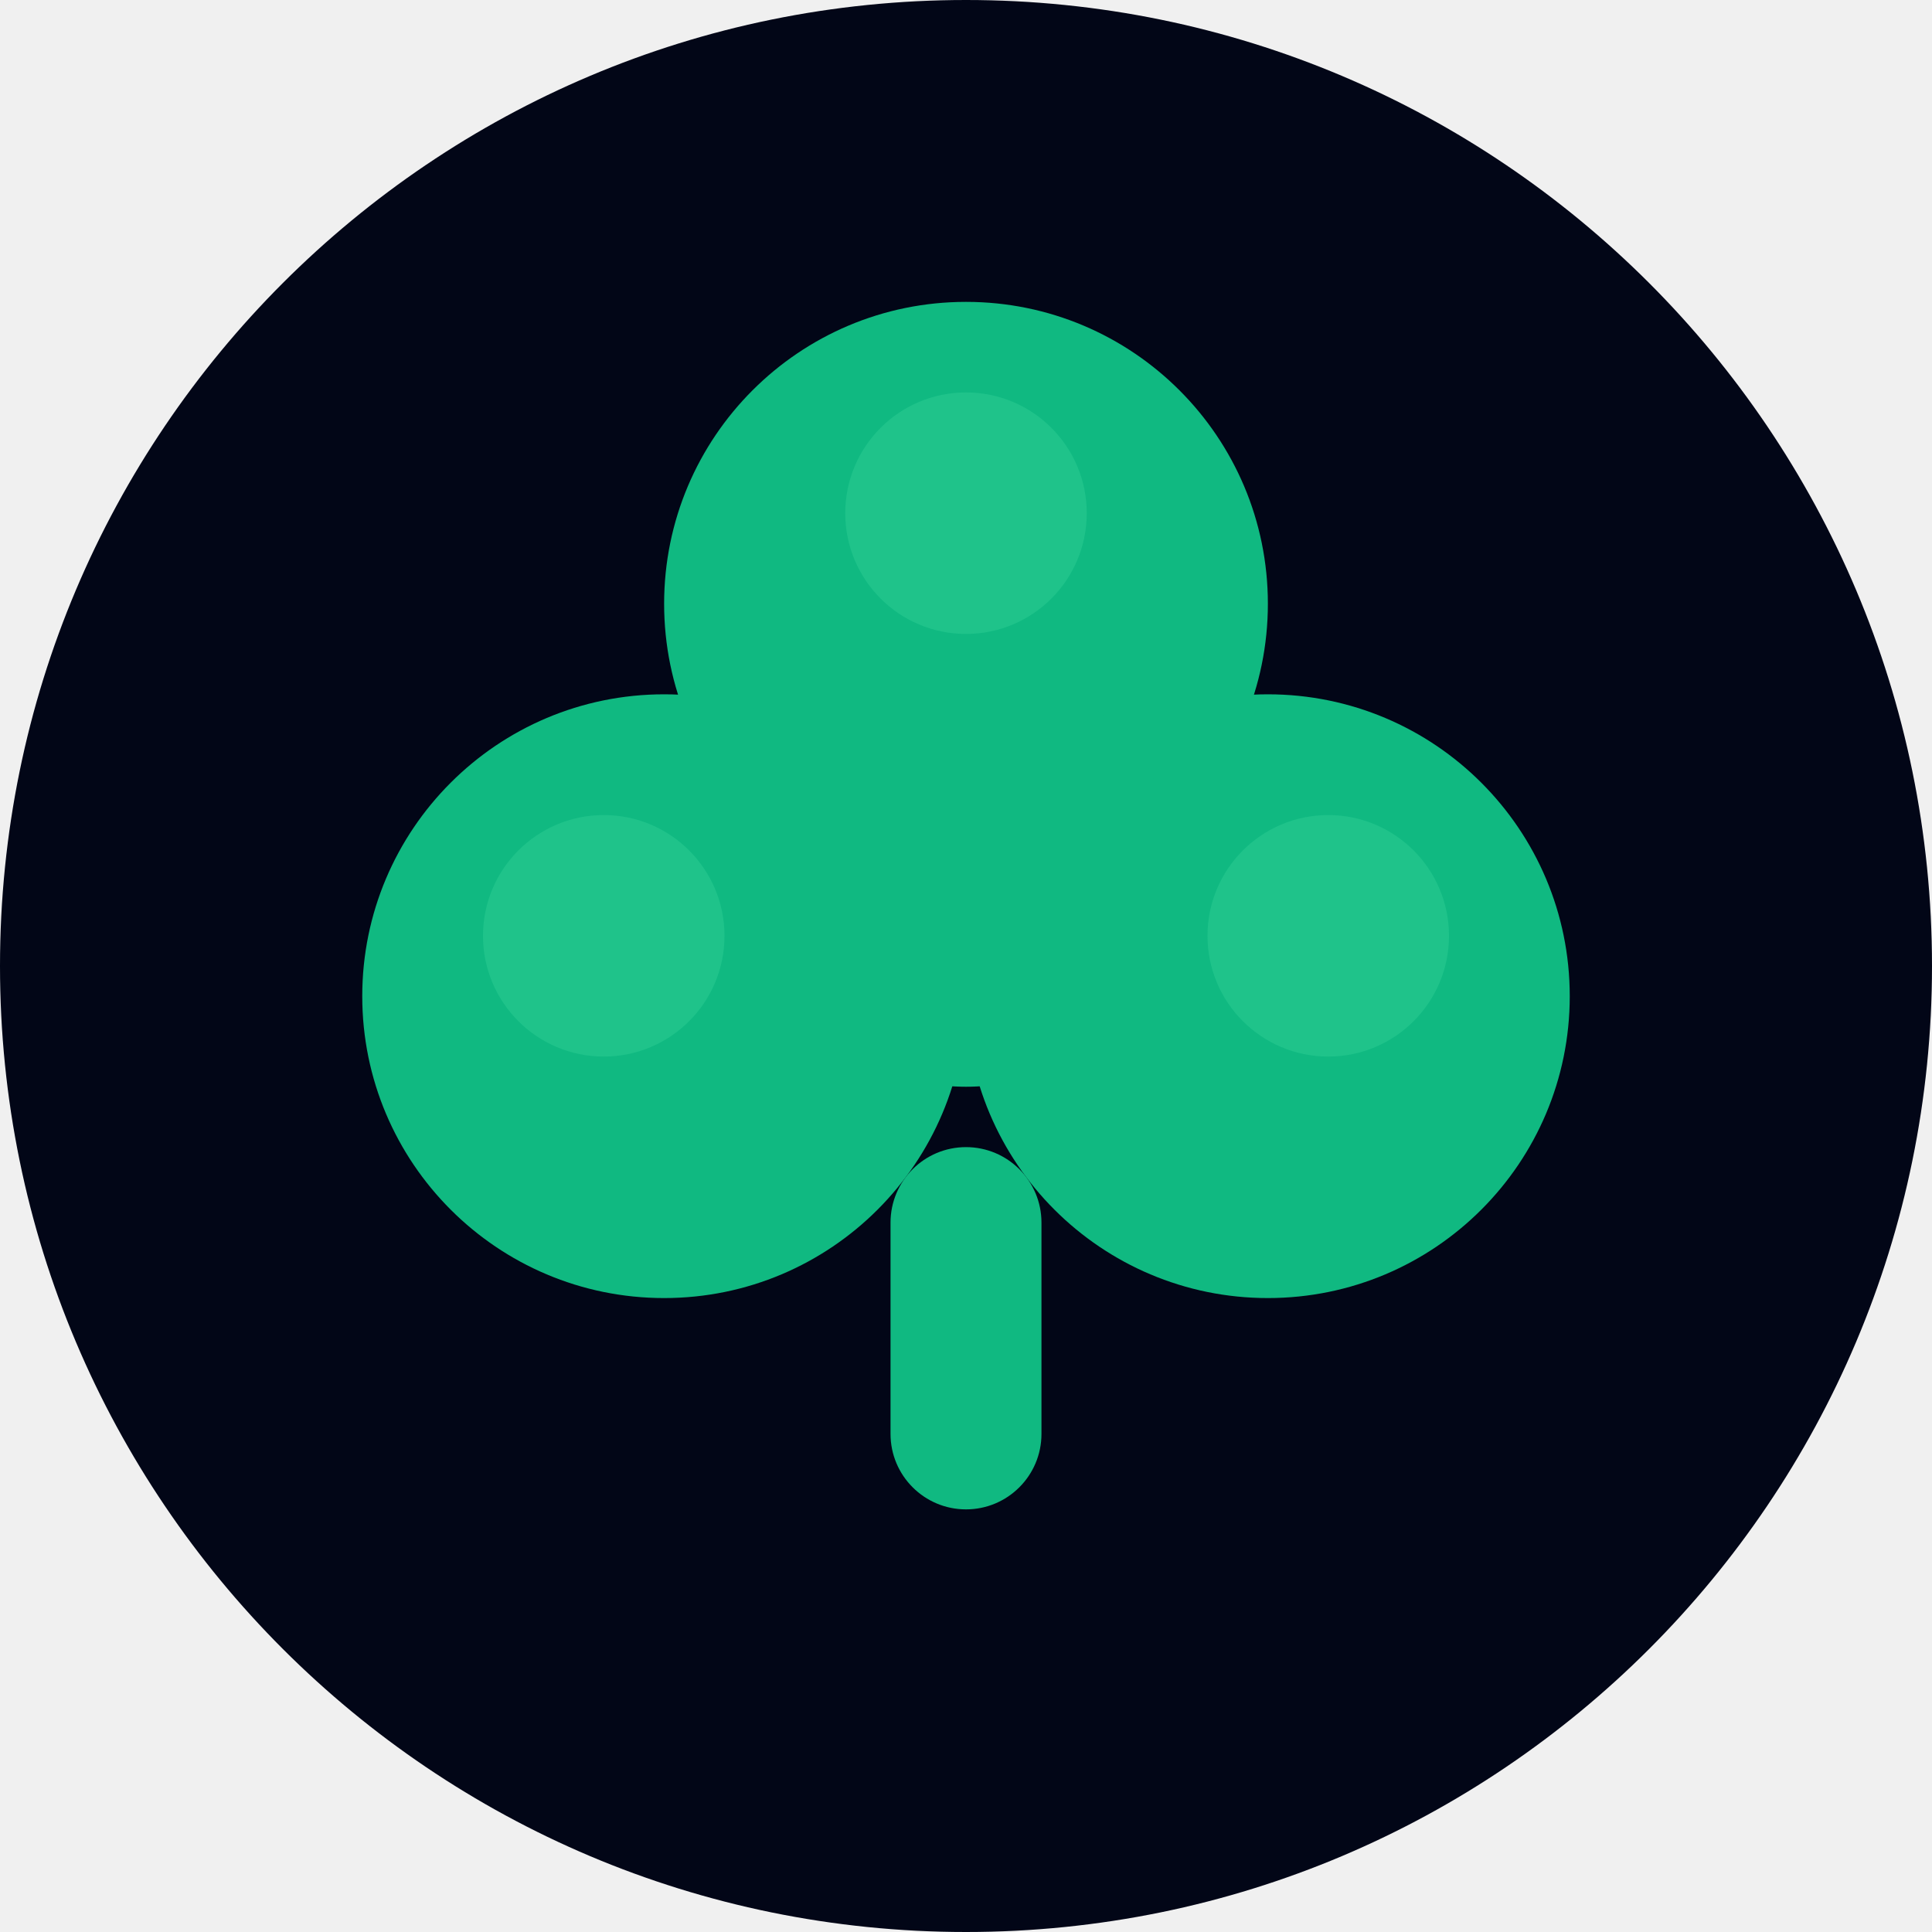
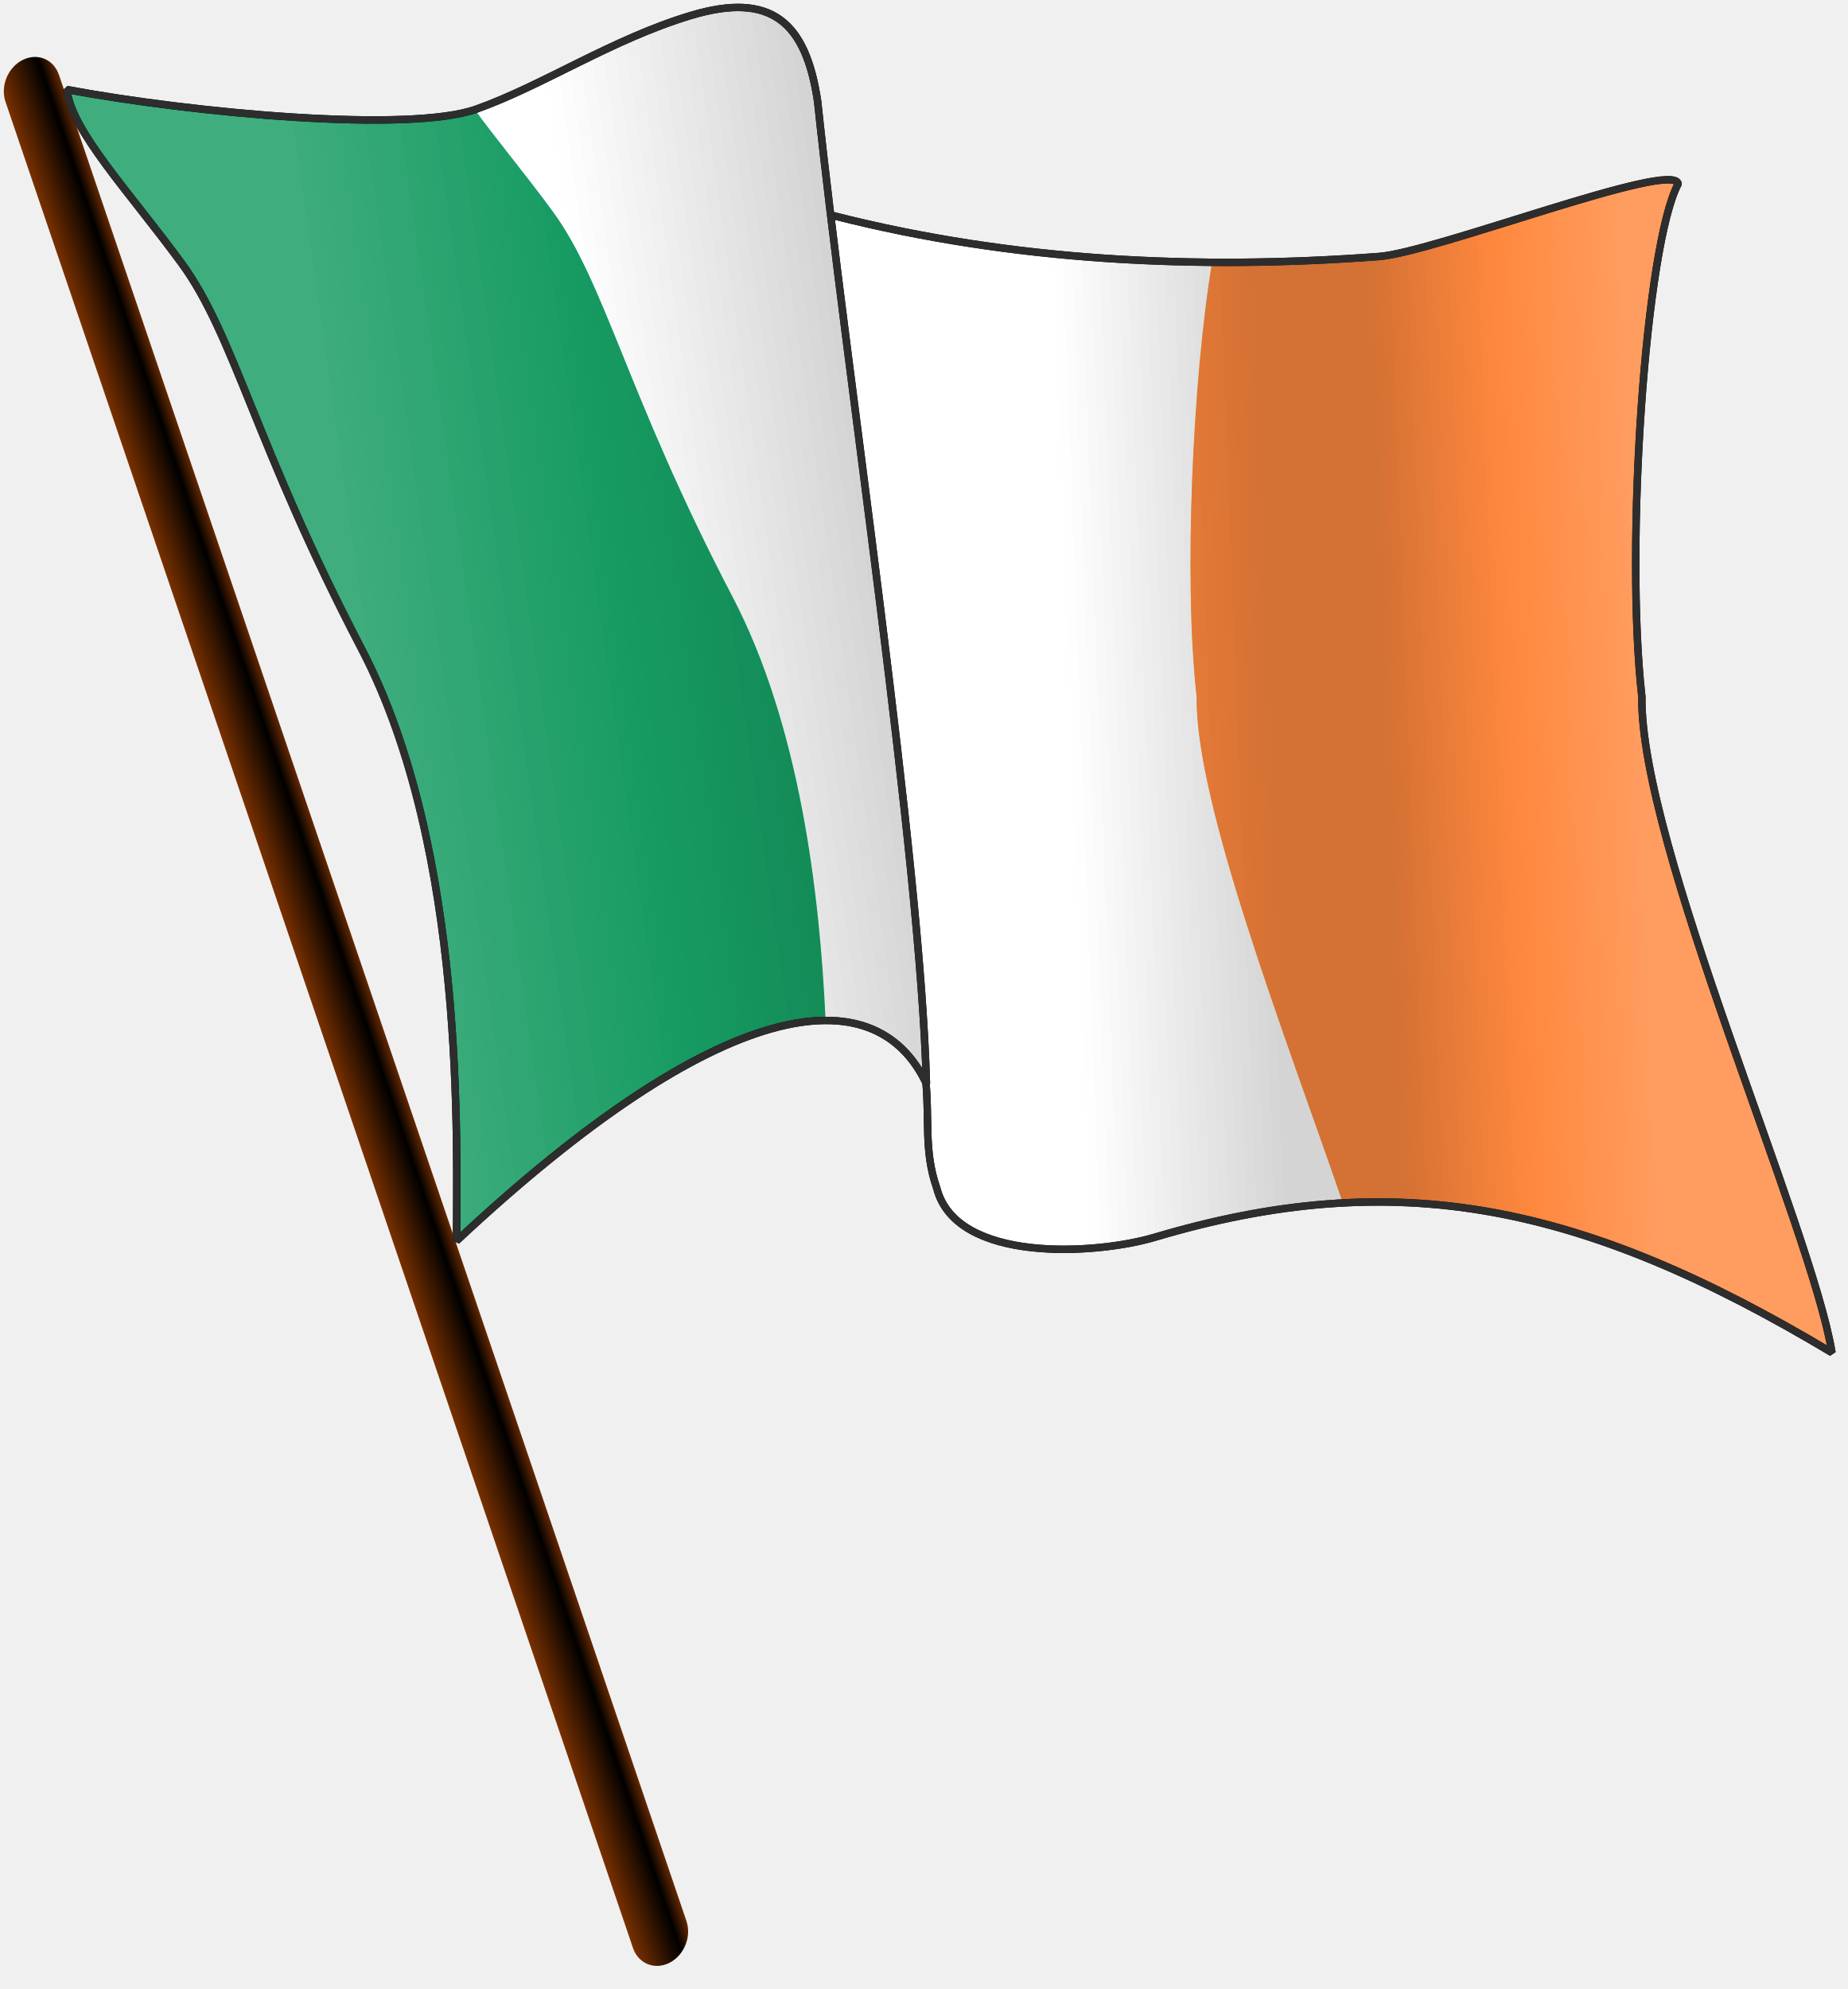
- <svg xmlns="http://www.w3.org/2000/svg" viewBox="0 0 64 64" width="64" height="64">
-   <circle cx="32" cy="32" r="32" fill="#020617" />
-   <circle cx="32" cy="20" r="10" fill="#10b981" />
-   <circle cx="22" cy="33" r="10" fill="#10b981" />
-   <circle cx="42" cy="33" r="10" fill="#10b981" />
-   <circle cx="32" cy="29" r="7" fill="#10b981" />
-   <rect x="29.5" y="38" width="5" height="12" rx="2.5" fill="#10b981" />
-   <circle cx="32" cy="17" r="4" fill="#34d399" opacity="0.4" />
-   <circle cx="20" cy="31" r="4" fill="#34d399" opacity="0.4" />
-   <circle cx="44" cy="31" r="4" fill="#34d399" opacity="0.4" />
+ <svg xmlns="http://www.w3.org/2000/svg" width="249" height="268" viewBox="0 0 249 268" fill="none">
+   <g clip-path="url(#clip0_212_685)">
+     <path d="M7.945 10.087C7.228 7.977 5.034 7.08 3.045 8.083C1.055 9.085 0.024 11.608 0.741 13.717L85.296 262.475C86.013 264.584 88.207 265.481 90.197 264.479C92.186 263.476 93.218 260.953 92.501 258.844L7.945 10.087Z" fill="url(#paint0_linear_212_685)" />
+     <path fill-rule="evenodd" clip-rule="evenodd" d="M105.216 25.346C102.913 -1.358 101.689 26.714 112.414 29.089C136.399 35.185 161.216 36.403 185.832 34.56C193.346 33.997 225.616 21.471 226.14 24.771C221.754 32.972 218.938 73.347 221.245 93.87C220.986 113.789 244.075 165.364 246.869 182.259C213.136 162.066 188.13 157.038 155.601 166.712C147.648 169.077 128.835 170.241 126.234 160.09C124.434 154.907 125.337 150.951 124.688 144.83C122.829 127.291 125.767 152.348 121.627 135.905C118.647 124.067 115.776 108.147 113.261 91.609C109.537 67.123 106.591 41.285 105.216 25.346Z" fill="url(#paint1_linear_212_685)" stroke="url(#paint2_radial_212_685)" stroke-linejoin="bevel" />
+     <g style="mix-blend-mode:overlay">
+       <path d="M226.139 24.773C225.615 21.473 193.345 33.999 185.831 34.562C178.34 35.123 170.83 35.4 163.331 35.343C160.706 51.008 159.485 78.217 161.244 93.872C161.056 108.367 173.231 139.625 180.952 162.084C202.471 160.929 222.368 167.595 246.868 182.261C244.074 165.366 220.985 113.791 221.244 93.872C218.937 73.35 221.753 32.974 226.139 24.773Z" fill="#FF883E" />
+     </g>
+     <g style="mix-blend-mode:overlay">
+       <path d="M126.233 160.092C128.834 170.242 147.647 169.079 155.6 166.714C164.503 164.066 172.843 162.52 180.952 162.084C173.231 139.625 161.056 108.367 161.244 93.872C159.485 78.217 160.706 51.008 163.331 35.343C146.187 35.212 129.099 33.332 112.413 29.091C108.13 28.143 105.752 23.095 104.588 19.075C104.781 20.704 104.993 22.771 105.215 25.348C106.59 41.287 109.536 67.125 113.26 91.611C115.775 108.148 118.646 124.069 121.626 135.907C125.766 152.35 122.828 127.293 124.687 144.832C125.336 150.953 124.433 154.909 126.233 160.092Z" fill="white" />
+     </g>
+     <path fill-rule="evenodd" clip-rule="evenodd" d="M105.215 25.348C102.912 -1.356 101.688 26.716 112.413 29.091C136.398 35.187 161.215 36.405 185.831 34.562C193.345 33.999 225.615 21.473 226.139 24.773C221.753 32.974 218.937 73.35 221.244 93.872C220.985 113.791 244.074 165.366 246.868 182.261C213.135 162.068 188.129 157.04 155.6 166.714C147.647 169.079 128.834 170.242 126.233 160.092C124.433 154.909 125.336 150.953 124.687 144.832C122.828 127.293 125.766 152.35 121.626 135.907C118.646 124.069 115.775 108.148 113.26 91.611C109.536 67.125 106.59 41.287 105.215 25.348Z" stroke="#2D2D2D" stroke-linejoin="bevel" />
+     <path fill-rule="evenodd" clip-rule="evenodd" d="M9.001 12.066C26.286 15.285 55.178 17.908 64.173 14.713C73.167 11.517 82.464 5.288 93.082 2.09C104.005 -1.199 108.621 3.05 110.183 13.695C114.04 50.179 124.023 115.169 124.841 146.025C117.92 131.374 97.162 133.87 61.526 167.198C61.499 154.741 62.934 114.63 48.7 87.393C34.466 60.155 31.588 45.19 24.474 35.478C17.359 25.767 9.636 17.675 9.001 12.066Z" fill="url(#paint3_linear_212_685)" stroke="url(#paint4_radial_212_685)" stroke-linejoin="bevel" />
+     <g style="mix-blend-mode:overlay">
+       <path fill-rule="evenodd" clip-rule="evenodd" d="M61.536 164.082C61.536 164.004 61.536 163.925 61.537 163.846V163.845C61.536 163.924 61.536 164.003 61.536 164.082Z" fill="#169B62" />
+       <path d="M63.974 14.779C54.762 17.869 26.16 15.26 9 12.064C9.465 16.173 13.732 21.612 18.777 28.044C20.621 30.395 22.568 32.878 24.473 35.477C28.025 40.326 30.521 46.485 33.903 54.828C37.293 63.194 41.573 73.754 48.699 87.391C61.837 112.531 61.626 148.638 61.537 163.845V163.846L61.536 164.082C61.529 165.254 61.523 166.297 61.525 167.197C83.856 146.311 100.345 137.534 111.248 137.496C110.461 120.192 107.742 97.694 98.699 80.391C91.573 66.754 87.293 56.194 83.903 47.828C80.521 39.485 78.025 33.326 74.472 28.477C72.568 25.878 70.621 23.395 68.777 21.044C67.043 18.834 65.402 16.741 63.974 14.779Z" fill="#169B62" />
+     </g>
+     <g style="mix-blend-mode:overlay">
+       <path fill-rule="evenodd" clip-rule="evenodd" d="M61.536 164.082C61.536 164.004 61.536 163.925 61.537 163.846V163.845C61.536 163.924 61.536 164.003 61.536 164.082Z" fill="#FF883E" />
+       <path d="M124.84 146.024C124.022 115.167 114.039 50.178 110.182 13.693C109.912 11.853 109.551 10.204 109.081 8.752C106.836 1.805 102.116 -0.632 93.081 2.089C88.15 3.573 83.504 5.712 79.042 7.897C73.894 10.417 68.99 12.999 64.172 14.711C64.107 14.734 64.041 14.757 63.974 14.779C65.402 16.741 67.043 18.834 68.777 21.044C70.621 23.395 72.568 25.878 74.472 28.477C78.025 33.326 80.521 39.485 83.903 47.828C87.293 56.194 91.573 66.754 98.699 80.391C107.742 97.694 110.461 120.192 111.248 137.496C117.744 137.474 122.256 140.554 124.84 146.024Z" fill="white" />
+     </g>
+     <path fill-rule="evenodd" clip-rule="evenodd" d="M9 12.064C26.285 15.283 55.177 17.907 64.172 14.711C73.166 11.515 82.463 5.286 93.081 2.089C104.004 -1.201 108.62 3.049 110.182 13.693C114.039 50.178 124.022 115.167 124.84 146.024C117.92 131.372 97.162 133.868 61.525 167.197C61.498 154.739 62.934 114.628 48.699 87.391C34.465 60.154 31.587 45.188 24.473 35.477C17.358 25.765 9.635 17.674 9 12.064Z" stroke="#2D2D2D" stroke-linejoin="bevel" />
+   </g>
+   <defs>
+     <linearGradient id="paint0_linear_212_685" x1="43.019" y1="138.096" x2="50.583" y2="135.525" gradientUnits="userSpaceOnUse">
+       <stop stop-color="#783000" />
+       <stop offset="0.75" />
+       <stop offset="1" stop-color="#642800" />
+     </linearGradient>
+     <linearGradient id="paint1_linear_212_685" x1="116.414" y1="98.08" x2="221.533" y2="94.09" gradientUnits="userSpaceOnUse">
+       <stop stop-color="#969696" />
+       <stop offset="0.52" stop-color="#6A6A6A" />
+       <stop offset="0.67" stop-color="#6A6A6A" />
+       <stop offset="1" stop-color="#969696" />
+     </linearGradient>
+     <radialGradient id="paint2_radial_212_685" cx="0" cy="0" r="1" gradientUnits="userSpaceOnUse" gradientTransform="translate(175.261 98.0798) scale(72.1081 84.6794)">
+       <stop stop-color="#323232" />
+       <stop offset="1" />
+     </radialGradient>
+     <linearGradient id="paint3_linear_212_685" x1="48.815" y1="87.557" x2="117.697" y2="77.764" gradientUnits="userSpaceOnUse">
+       <stop stop-color="#969696" />
+       <stop offset="1" stop-color="#6A6A6A" />
+     </linearGradient>
+     <radialGradient id="paint4_radial_212_685" cx="0" cy="0" r="1" gradientUnits="userSpaceOnUse" gradientTransform="translate(66.9211 84.0995) scale(58.4201 83.598)">
+       <stop stop-color="#323232" />
+       <stop offset="1" />
+     </radialGradient>
+     <clipPath id="clip0_212_685">
+       <rect width="249" height="268" fill="white" />
+     </clipPath>
+   </defs>
</svg>
